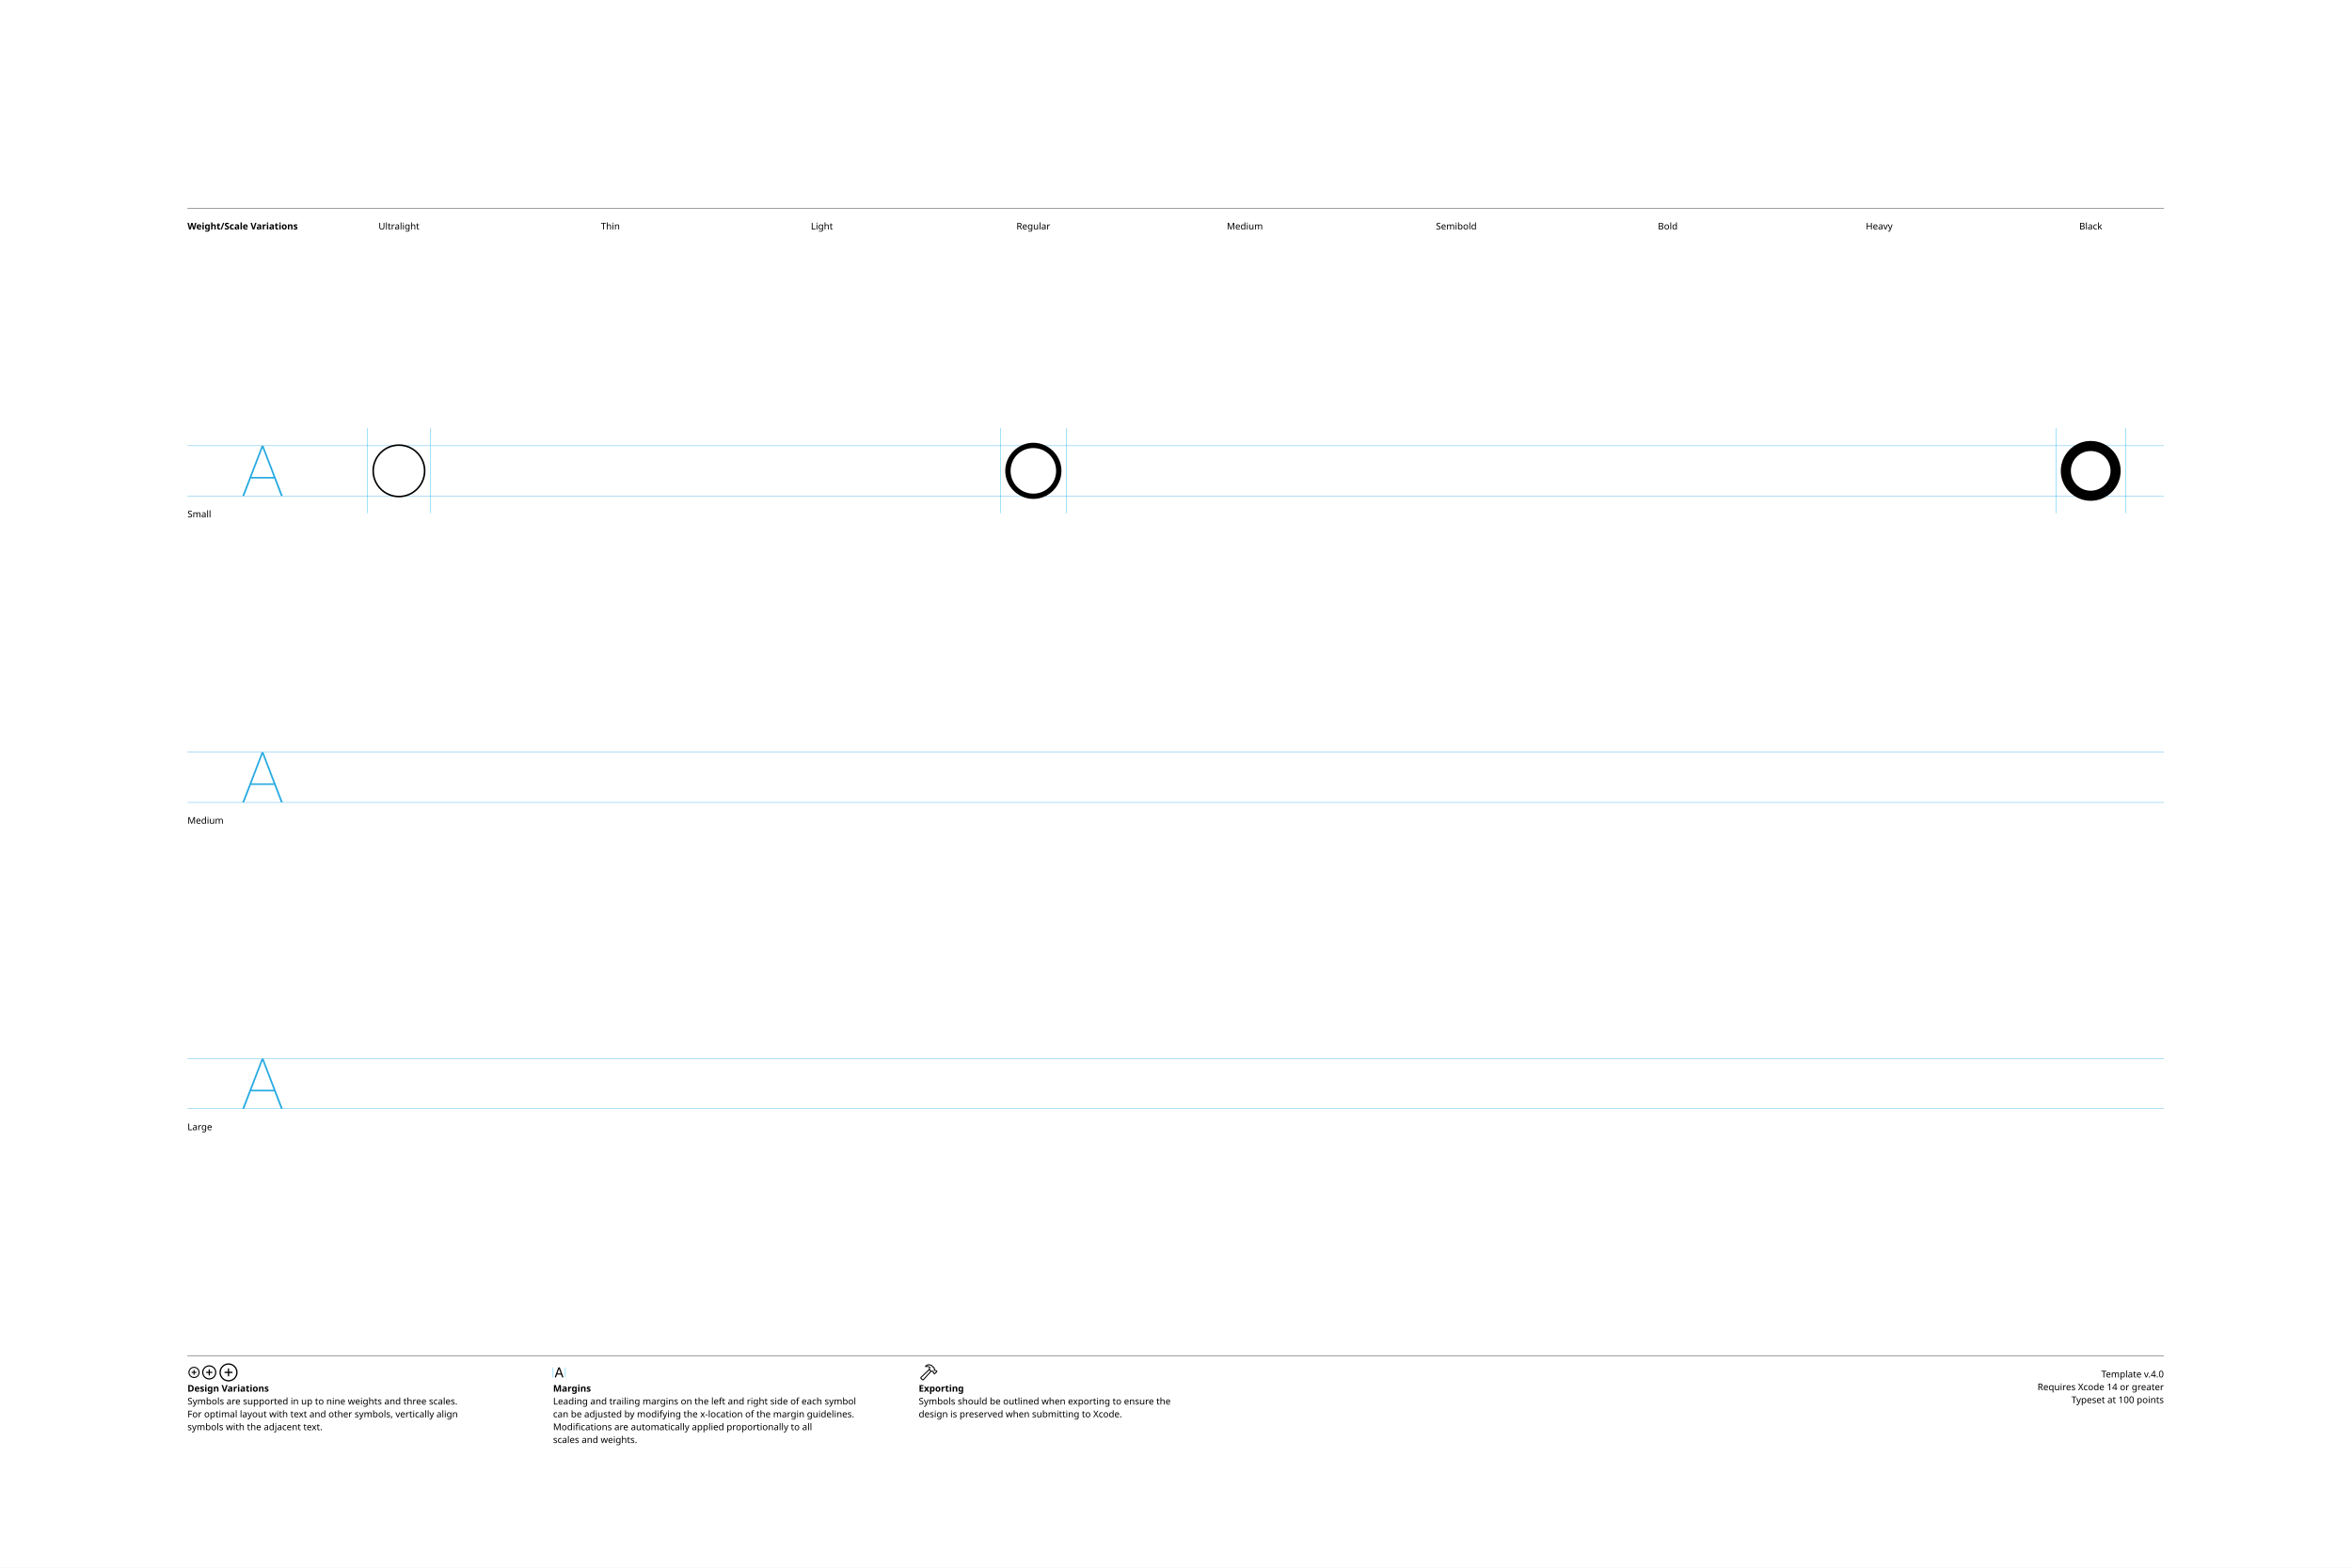
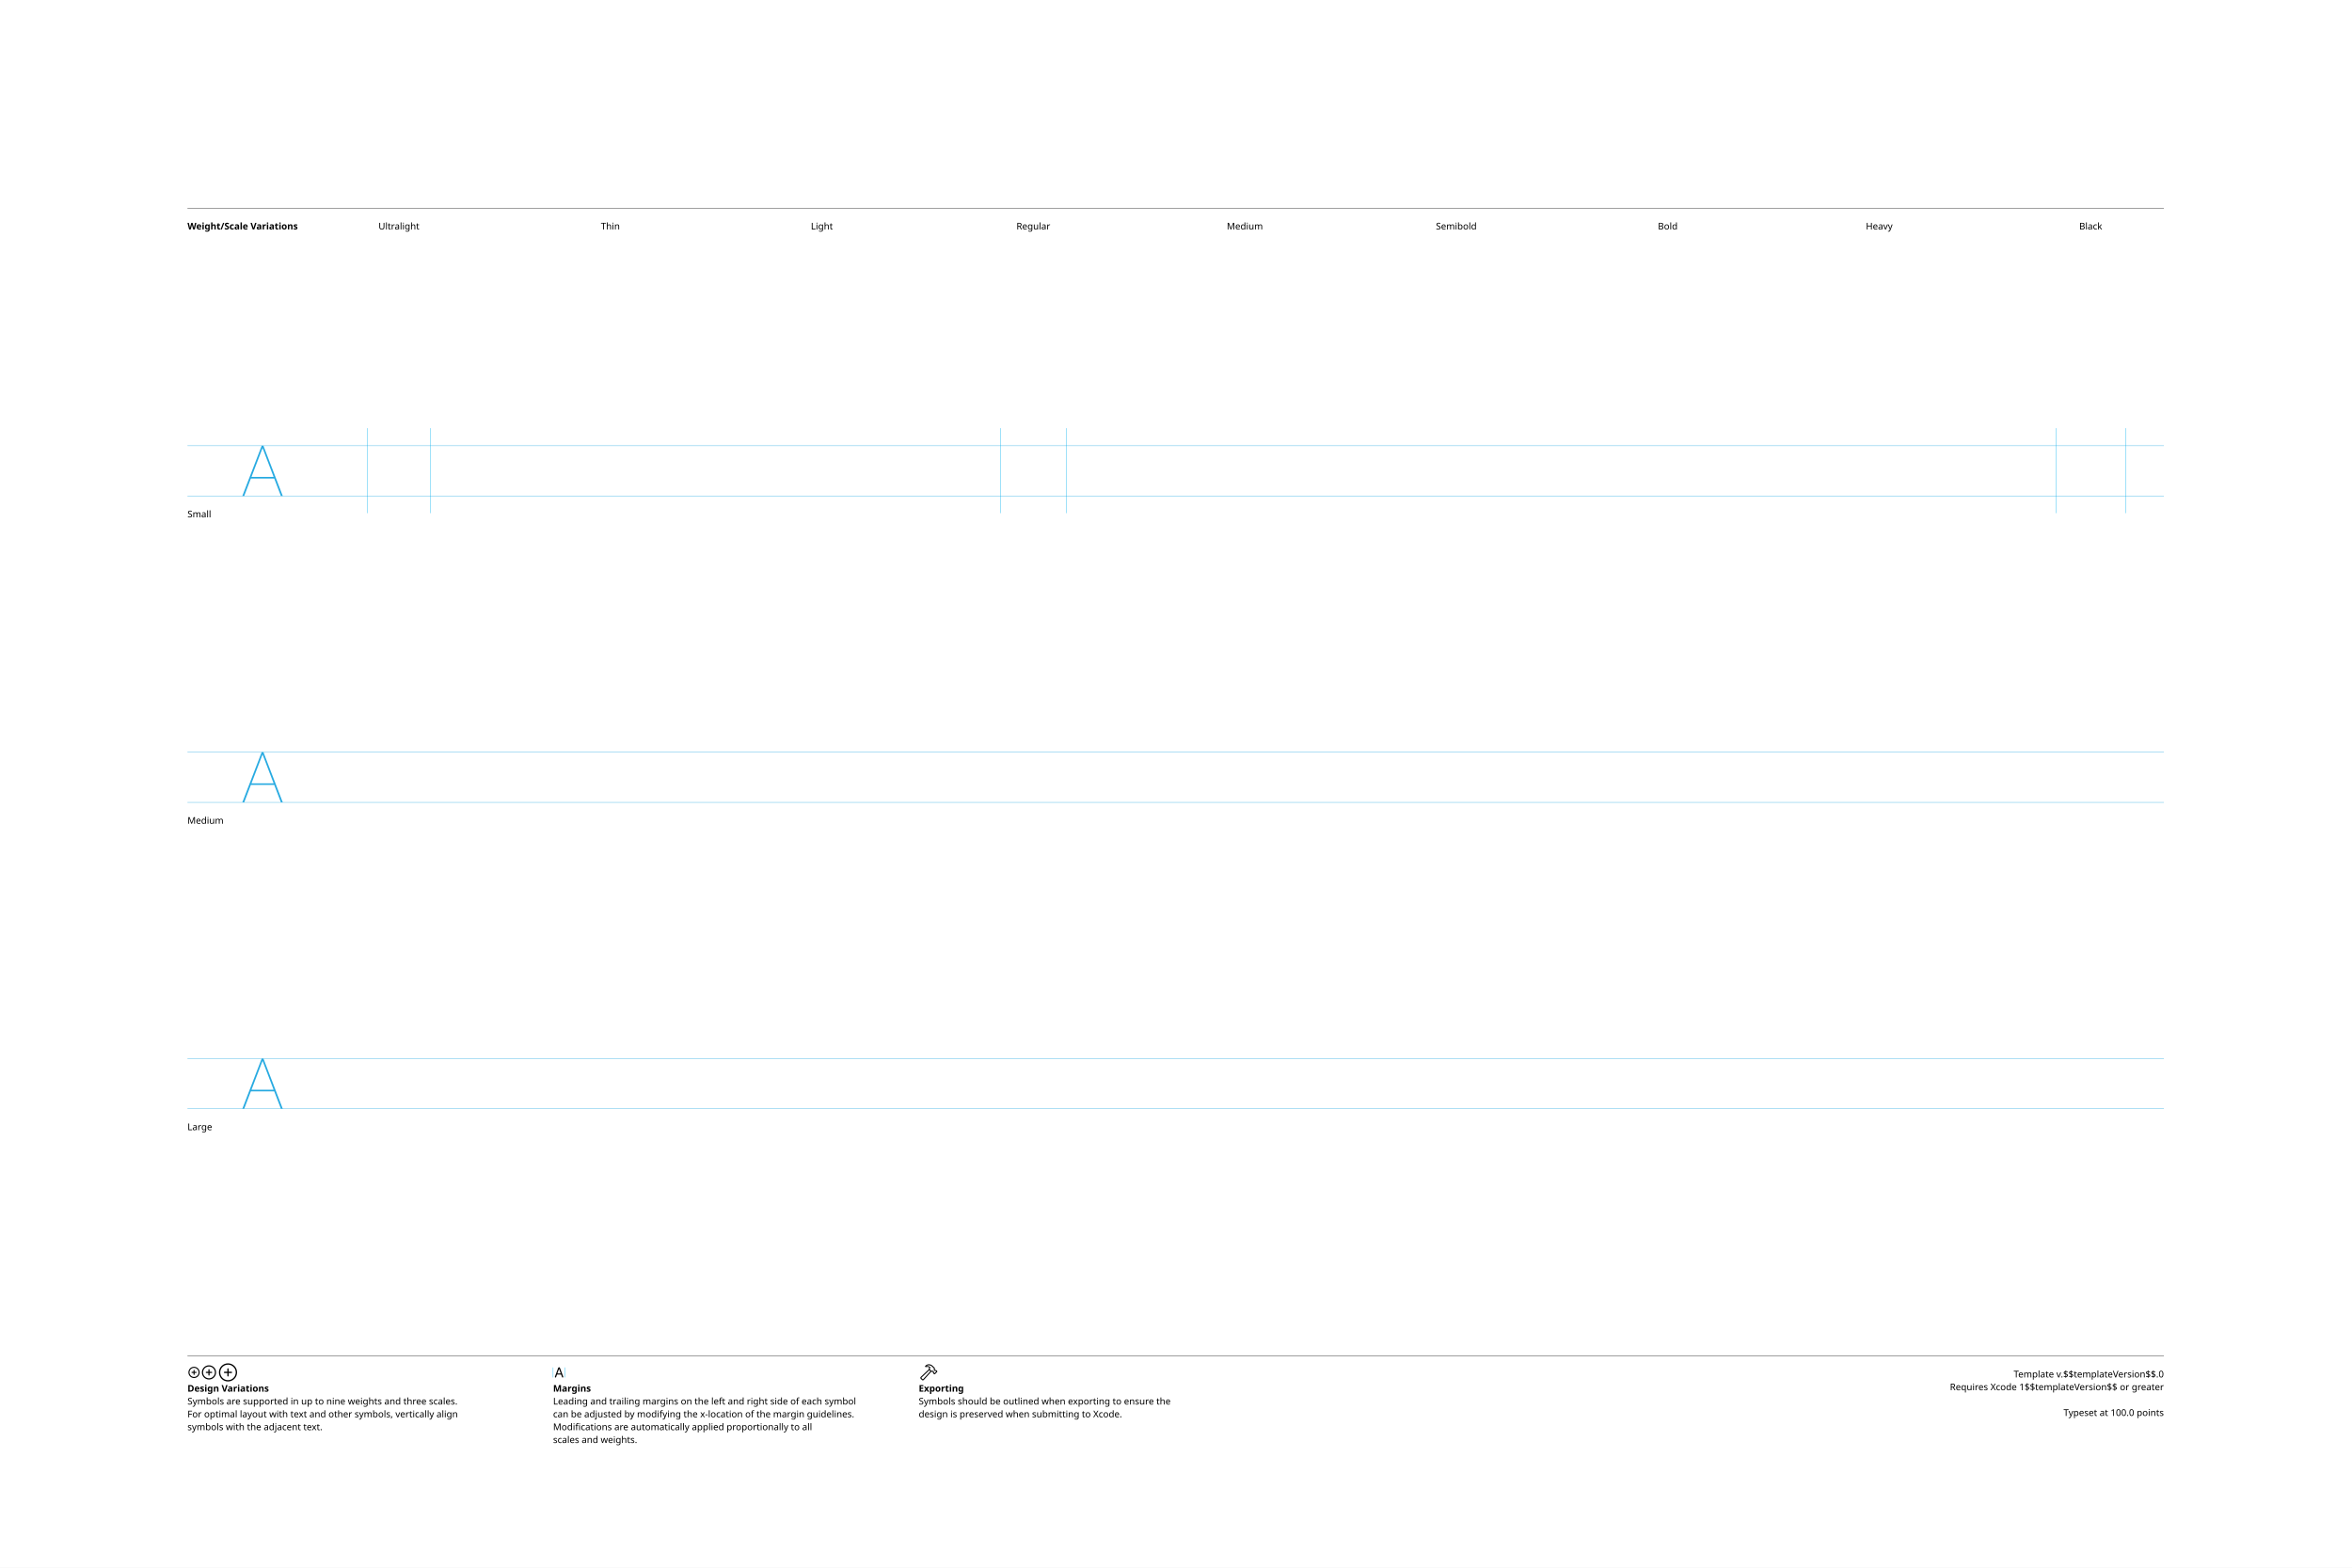
<svg xmlns="http://www.w3.org/2000/svg" version="1.1" width="3300" height="2200">
  <style />
  <g id="Notes">
    <rect height="2200" id="artboard" style="fill:white;opacity:1" width="3300" x="0" y="0" />
    <line style="fill:none;stroke:black;opacity:1;stroke-width:0.5;" x1="263" x2="3036" y1="292" y2="292" />
    <text style="stroke:none;fill:black;font-family:sans-serif;font-size:13;font-weight:bold;" transform="matrix(1 0 0 1 263 322)">Weight/Scale Variations</text>
    <text style="stroke:none;fill:black;font-family:sans-serif;font-size:13;text-anchor:middle;" transform="matrix(1 0 0 1 559.711 322)">Ultralight</text>
    <text style="stroke:none;fill:black;font-family:sans-serif;font-size:13;text-anchor:middle;" transform="matrix(1 0 0 1 856.422 322)">Thin</text>
    <text style="stroke:none;fill:black;font-family:sans-serif;font-size:13;text-anchor:middle;" transform="matrix(1 0 0 1 1153.13 322)">Light</text>
    <text style="stroke:none;fill:black;font-family:sans-serif;font-size:13;text-anchor:middle;" transform="matrix(1 0 0 1 1449.84 322)">Regular</text>
    <text style="stroke:none;fill:black;font-family:sans-serif;font-size:13;text-anchor:middle;" transform="matrix(1 0 0 1 1746.56 322)">Medium</text>
    <text style="stroke:none;fill:black;font-family:sans-serif;font-size:13;text-anchor:middle;" transform="matrix(1 0 0 1 2043.27 322)">Semibold</text>
    <text style="stroke:none;fill:black;font-family:sans-serif;font-size:13;text-anchor:middle;" transform="matrix(1 0 0 1 2339.98 322)">Bold</text>
    <text style="stroke:none;fill:black;font-family:sans-serif;font-size:13;text-anchor:middle;" transform="matrix(1 0 0 1 2636.69 322)">Heavy</text>
    <text style="stroke:none;fill:black;font-family:sans-serif;font-size:13;text-anchor:middle;" transform="matrix(1 0 0 1 2933.4 322)">Black</text>
    <line style="fill:none;stroke:black;opacity:1;stroke-width:0.5;" x1="263" x2="3036" y1="1903" y2="1903" />
-     <g transform="matrix(1 0 0 1 263 1933)">
-       <path d="M9.248 0.83C13.555 0.83 17.139-2.744 17.139-7.051C17.139-11.357 13.545-14.932 9.238-14.932C4.941-14.932 1.367-11.357 1.367-7.051C1.367-2.744 4.951 0.83 9.248 0.83ZM9.248-0.654C5.703-0.654 2.871-3.496 2.871-7.051C2.871-10.605 5.693-13.447 9.238-13.447C12.793-13.447 15.645-10.605 15.645-7.051C15.645-3.496 12.803-0.654 9.248-0.654ZM5.654-7.051C5.654-6.621 5.957-6.328 6.406-6.328L8.506-6.328L8.506-4.209C8.506-3.77 8.799-3.467 9.229-3.467C9.678-3.467 9.971-3.77 9.971-4.209L9.971-6.328L12.09-6.328C12.529-6.328 12.832-6.621 12.832-7.051C12.832-7.49 12.529-7.793 12.09-7.793L9.971-7.793L9.971-9.902C9.971-10.352 9.678-10.654 9.229-10.654C8.799-10.654 8.506-10.352 8.506-9.902L8.506-7.793L6.406-7.793C5.957-7.793 5.654-7.49 5.654-7.051Z" />
+     <g transform="matrix(0.2 0 0 0.2 263 1933)">
+       <path d="m46.24 4.15c21.777 0 39.453-17.627 39.453-39.404s-17.676-39.404-39.453-39.404c-21.729 0-39.404 17.627-39.404 39.404s17.676 39.404 39.404 39.404Zm0-7.422c-17.676 0-31.934-14.307-31.934-31.982s14.258-31.982 31.934-31.982 31.982 14.307 31.982 31.982-14.307 31.982-31.982 31.982Zm-17.969-31.982c0 2.148 1.514 3.613 3.76 3.613h10.498v10.596c0 2.197 1.465 3.711 3.613 3.711 2.246 0 3.711-1.514 3.711-3.711v-10.596h10.596c2.197 0 3.711-1.465 3.711-3.613 0-2.197-1.514-3.711-3.711-3.711h-10.596v-10.547c0-2.246-1.465-3.76-3.711-3.76-2.148 0-3.613 1.514-3.613 3.76v10.547h-10.498c-2.246 0-3.76 1.514-3.76 3.711Z" />
    </g>
-     <g transform="matrix(1 0 0 1 281.867 1933)">
-       <path d="M11.709 2.91C17.158 2.91 21.67-1.611 21.67-7.051C21.67-12.5 17.148-17.012 11.699-17.012C6.26-17.012 1.748-12.5 1.748-7.051C1.748-1.611 6.27 2.91 11.709 2.91ZM11.709 1.25C7.1 1.25 3.418-2.441 3.418-7.051C3.418-11.66 7.09-15.352 11.699-15.352C16.309-15.352 20.01-11.66 20.01-7.051C20.01-2.441 16.318 1.25 11.709 1.25ZM7.178-7.051C7.178-6.572 7.51-6.25 8.008-6.25L10.879-6.25L10.879-3.369C10.879-2.881 11.211-2.539 11.69-2.539C12.178-2.539 12.52-2.871 12.52-3.369L12.52-6.25L15.4-6.25C15.889-6.25 16.23-6.572 16.23-7.051C16.23-7.539 15.889-7.881 15.4-7.881L12.52-7.881L12.52-10.752C12.52-11.25 12.178-11.592 11.69-11.592C11.211-11.592 10.879-11.25 10.879-10.752L10.879-7.881L8.008-7.881C7.51-7.881 7.178-7.539 7.178-7.051Z" />
+     <g transform="matrix(0.2 0 0 0.2 281.506 1933)">
+       <path d="m58.545 14.551c27.49 0 49.805-22.314 49.805-49.805s-22.314-49.805-49.805-49.805-49.805 22.314-49.805 49.805 22.314 49.805 49.805 49.805Zm0-8.301c-22.949 0-41.504-18.555-41.504-41.504s18.555-41.504 41.504-41.504 41.504 18.555 41.504 41.504-18.555 41.504-41.504 41.504Zm-22.656-41.504c0 2.393 1.66 4.004 4.15 4.004h14.355v14.404c0 2.441 1.66 4.15 4.053 4.15 2.441 0 4.15-1.66 4.15-4.15v-14.404h14.404c2.441 0 4.15-1.611 4.15-4.004 0-2.441-1.709-4.15-4.15-4.15h-14.404v-14.355c0-2.49-1.709-4.199-4.15-4.199-2.393 0-4.053 1.709-4.053 4.199v14.355h-14.355c-2.49 0-4.15 1.709-4.15 4.15Z" />
    </g>
-     <g transform="matrix(1 0 0 1 305.646 1933)">
-       <path d="M14.971 5.664C21.934 5.664 27.695-0.098 27.695-7.051C27.695-14.014 21.924-19.775 14.961-19.775C8.008-19.775 2.256-14.014 2.256-7.051C2.256-0.098 8.018 5.664 14.971 5.664ZM14.971 3.848C8.936 3.848 4.082-1.016 4.082-7.051C4.082-13.096 8.926-17.949 14.961-17.949C21.006-17.949 25.869-13.096 25.869-7.051C25.869-1.016 21.016 3.848 14.971 3.848ZM9.199-7.051C9.199-6.533 9.57-6.172 10.117-6.172L14.062-6.172L14.062-2.217C14.062-1.68 14.434-1.299 14.951-1.299C15.488-1.299 15.859-1.67 15.859-2.217L15.859-6.172L19.814-6.172C20.352-6.172 20.732-6.533 20.732-7.051C20.732-7.598 20.361-7.969 19.814-7.969L15.859-7.969L15.859-11.914C15.859-12.461 15.488-12.842 14.951-12.842C14.434-12.842 14.062-12.461 14.062-11.914L14.062-7.969L10.117-7.969C9.57-7.969 9.199-7.598 9.199-7.051Z" />
+     <g transform="matrix(0.2 0 0 0.2 304.924 1933)">
+       <path d="m74.853 28.32c35.107 0 63.623-28.467 63.623-63.574s-28.516-63.623-63.623-63.623-63.574 28.516-63.574 63.623 28.467 63.574 63.574 63.574Zm0-9.082c-30.127 0-54.492-24.365-54.492-54.492s24.365-54.492 54.492-54.492 54.492 24.365 54.492 54.492-24.365 54.492-54.492 54.492Zm-28.857-54.492c0 2.588 1.855 4.395 4.59 4.395h19.727v19.775c0 2.686 1.855 4.59 4.443 4.59 2.686 0 4.541-1.855 4.541-4.59v-19.775h19.775c2.686 0 4.59-1.807 4.59-4.395 0-2.734-1.855-4.59-4.59-4.59h-19.775v-19.727c0-2.734-1.855-4.639-4.541-4.639-2.588 0-4.443 1.904-4.443 4.639v19.727h-19.727c-2.734 0-4.59 1.855-4.59 4.59Z" />
    </g>
    <text style="stroke:none;fill:black;font-family:sans-serif;font-size:13;font-weight:bold;" transform="matrix(1 0 0 1 263 1953)">Design Variations</text>
    <text style="stroke:none;fill:black;font-family:sans-serif;font-size:13;" transform="matrix(1 0 0 1 263 1971)">Symbols are supported in up to nine weights and three scales.</text>
    <text style="stroke:none;fill:black;font-family:sans-serif;font-size:13;" transform="matrix(1 0 0 1 263 1989)">For optimal layout with text and other symbols, vertically align</text>
    <text style="stroke:none;fill:black;font-family:sans-serif;font-size:13;" transform="matrix(1 0 0 1 263 2007)">symbols with the adjacent text.</text>
    <line style="fill:none;stroke:#00AEEF;stroke-width:0.5;opacity:1.0;" x1="776" x2="776" y1="1919" y2="1933" />
-     <g transform="matrix(1 0 0 1 776 1933)">
-       <path d="M3.311 0.156C3.828 0.156 4.082-0.039 4.268-0.586L5.527-4.033L11.289-4.033L12.549-0.586C12.734-0.039 12.988 0.156 13.496 0.156C14.014 0.156 14.346-0.156 14.346-0.645C14.346-0.811 14.316-0.967 14.238-1.172L9.658-13.369C9.434-13.965 9.033-14.268 8.408-14.268C7.803-14.268 7.393-13.975 7.178-13.379L2.598-1.162C2.52-0.957 2.49-0.801 2.49-0.635C2.49-0.146 2.803 0.156 3.311 0.156ZM6.006-5.518L8.379-12.09L8.428-12.09L10.801-5.518Z" />
+     <g transform="matrix(0.2 0 0 0.2 776 1933)">
+       <path d="m16.553 0.781c2.588 0 3.857-0.977 4.785-3.711l6.299-17.236h28.809l6.299 17.236c0.928 2.734 2.197 3.711 4.736 3.711 2.588 0 4.248-1.562 4.248-4.004 0-0.83-0.146-1.611-0.537-2.637l-22.9-60.986c-1.123-2.979-3.125-4.492-6.25-4.492-3.027 0-5.078 1.465-6.152 4.443l-22.9 61.084c-0.391 1.025-0.537 1.807-0.537 2.637 0 2.441 1.562 3.955 4.102 3.955Zm13.477-28.369 11.865-32.861h0.244l11.865 32.861Z" />
    </g>
-     <line style="fill:none;stroke:#00AEEF;stroke-width:0.5;opacity:1.0;" x1="793.197" x2="793.197" y1="1919" y2="1933" />
+     <line style="fill:none;stroke:#00AEEF;stroke-width:0.5;opacity:1.0;" x1="792.836" x2="792.836" y1="1919" y2="1933" />
    <text style="stroke:none;fill:black;font-family:sans-serif;font-size:13;font-weight:bold;" transform="matrix(1 0 0 1 776 1953)">Margins</text>
    <text style="stroke:none;fill:black;font-family:sans-serif;font-size:13;" transform="matrix(1 0 0 1 776 1971)">Leading and trailing margins on the left and right side of each symbol</text>
    <text style="stroke:none;fill:black;font-family:sans-serif;font-size:13;" transform="matrix(1 0 0 1 776 1989)">can be adjusted by modifying the x-location of the margin guidelines.</text>
    <text style="stroke:none;fill:black;font-family:sans-serif;font-size:13;" transform="matrix(1 0 0 1 776 2007)">Modifications are automatically applied proportionally to all</text>
    <text style="stroke:none;fill:black;font-family:sans-serif;font-size:13;" transform="matrix(1 0 0 1 776 2025)">scales and weights.</text>
-     <g transform="matrix(1 0 0 1 1289 1933)">
-       <path d="M2.842 1.865L4.541 3.574C5.4 4.443 6.387 4.385 7.314 3.359L18.008-8.428L17.041-9.404L6.426 2.275C6.074 2.676 5.742 2.773 5.273 2.305L4.102 1.143C3.633 0.684 3.74 0.342 4.141-0.02L15.615-10.82L14.639-11.787L3.047-0.898C2.061 0.02 1.982 0.996 2.842 1.865ZM9.258-16.328C8.838-15.918 8.809-15.342 9.043-14.951C9.277-14.59 9.736-14.355 10.381-14.521C11.846-14.863 13.369-14.922 14.795-13.984L14.209-12.529C13.867-11.699 14.043-11.113 14.58-10.566L16.875-8.252C17.363-7.764 17.773-7.744 18.34-7.842L19.404-8.037L20.068-7.363L20.029-6.807C19.99-6.309 20.117-5.928 20.605-5.449L21.367-4.707C21.846-4.229 22.461-4.199 22.93-4.668L25.84-7.588C26.309-8.057 26.289-8.652 25.811-9.131L25.039-9.893C24.561-10.371 24.189-10.527 23.711-10.488L23.135-10.44L22.49-11.074L22.734-12.197C22.861-12.764 22.705-13.203 22.119-13.789L19.922-15.977C16.582-19.297 12.148-19.219 9.258-16.328ZM10.752-15.957C13.184-17.734 16.475-17.432 18.701-15.205L21.133-12.793C21.367-12.559 21.406-12.373 21.338-12.031L21.016-10.547L22.52-9.062L23.506-9.121C23.76-9.131 23.838-9.111 24.033-8.916L24.609-8.34L22.168-5.898L21.592-6.475C21.396-6.67 21.367-6.748 21.377-7.012L21.445-7.988L19.951-9.473L18.428-9.219C18.105-9.15 17.959-9.18 17.715-9.414L15.713-11.416C15.459-11.65 15.43-11.816 15.586-12.188L16.465-14.277C14.902-15.732 12.871-16.357 10.84-15.762C10.684-15.723 10.625-15.85 10.752-15.957Z" />
+     <g transform="matrix(0.2 0 0 0.2 1289 1933)">
+       <path d="m14.209 9.326 8.496 8.545c4.297 4.346 9.229 4.053 13.867-1.074l53.467-58.935-4.834-4.883-53.076 58.398c-1.758 2.002-3.418 2.49-5.762 0.146l-5.859-5.811c-2.344-2.295-1.807-4.004 0.195-5.811l57.373-54.004-4.883-4.834-57.959 54.443c-4.932 4.59-5.322 9.473-1.025 13.818Zm32.08-90.967c-2.1 2.051-2.246 4.932-1.074 6.885 1.172 1.807 3.467 2.979 6.689 2.148 7.324-1.709 14.941-2.002 22.07 2.686l-2.93 7.275c-1.709 4.15-0.83 7.08 1.855 9.814l11.475 11.572c2.441 2.441 4.492 2.539 7.324 2.051l5.322-0.977 3.32 3.369-0.195 2.783c-0.195 2.49 0.439 4.395 2.881 6.787l3.809 3.711c2.393 2.393 5.469 2.539 7.812 0.195l14.551-14.6c2.344-2.344 2.246-5.322-0.146-7.715l-3.857-3.809c-2.393-2.393-4.248-3.174-6.641-2.979l-2.881 0.244-3.223-3.174 1.221-5.615c0.635-2.832-0.146-5.029-3.076-7.959l-10.986-10.938c-16.699-16.602-38.867-16.211-53.32-1.758Zm7.471 1.855c12.158-8.887 28.613-7.373 39.746 3.76l12.158 12.06c1.172 1.172 1.367 2.1 1.025 3.809l-1.611 7.422 7.52 7.422 4.932-0.293c1.27-0.049 1.66 0.049 2.637 1.025l2.881 2.881-12.207 12.207-2.881-2.881c-0.977-0.977-1.123-1.367-1.074-2.686l0.342-4.883-7.471-7.422-7.617 1.27c-1.611 0.342-2.344 0.195-3.564-0.977l-10.01-10.01c-1.27-1.172-1.416-2.002-0.635-3.857l4.395-10.449c-7.812-7.275-17.969-10.4-28.125-7.422-0.781 0.195-1.074-0.439-0.439-0.977Z" />
    </g>
    <text style="stroke:none;fill:black;font-family:sans-serif;font-size:13;font-weight:bold;" transform="matrix(1 0 0 1 1289 1953)">Exporting</text>
    <text style="stroke:none;fill:black;font-family:sans-serif;font-size:13;" transform="matrix(1 0 0 1 1289 1971)">Symbols should be outlined when exporting to ensure the</text>
    <text style="stroke:none;fill:black;font-family:sans-serif;font-size:13;" transform="matrix(1 0 0 1 1289 1989)">design is preserved when submitting to Xcode.</text>
-     <text id="template-version" style="stroke:none;fill:black;font-family:sans-serif;font-size:13;text-anchor:end;" transform="matrix(1 0 0 1 3036 1933)">Template v.4.0</text>
-     <text style="stroke:none;fill:black;font-family:sans-serif;font-size:13;text-anchor:end;" transform="matrix(1 0 0 1 3036 1951)">Requires Xcode 14 or greater</text>
-     <text style="stroke:none;fill:black;font-family:sans-serif;font-size:13;text-anchor:end;" transform="matrix(1 0 0 1 3036 1969)">Typeset at 100 points</text>
+     <text id="template-version" style="stroke:none;fill:black;font-family:sans-serif;font-size:13;text-anchor:end;" transform="matrix(1 0 0 1 3036 1933)">Template v.$$templateVersion$$.0</text>
+     <text style="stroke:none;fill:black;font-family:sans-serif;font-size:13;text-anchor:end;" transform="matrix(1 0 0 1 3036 1951)">Requires Xcode 1$$templateVersion$$ or greater</text>
+     <text style="stroke:none;fill:black;font-family:sans-serif;font-size:13;text-anchor:end;" transform="matrix(1 0 0 1 3036 1987)">Typeset at 100.0 points</text>
    <text style="stroke:none;fill:black;font-family:sans-serif;font-size:13;" transform="matrix(1 0 0 1 263 726)">Small</text>
    <text style="stroke:none;fill:black;font-family:sans-serif;font-size:13;" transform="matrix(1 0 0 1 263 1156)">Medium</text>
    <text style="stroke:none;fill:black;font-family:sans-serif;font-size:13;" transform="matrix(1 0 0 1 263 1586)">Large</text>
  </g>
  <g id="Guides">
    <g id="H-reference" style="fill:#27AAE1;stroke:none;" transform="matrix(1 0 0 1 339 696)">
      <path d="M0.994 0L3.638 0L29.328-67.132L30.03-67.132L30.03-70.459L28.123-70.459ZM11.688-24.48L46.981-24.48L46.231-26.729L12.438-26.729ZM55.12 0L57.764 0L30.638-70.459L29.433-70.459L29.433-67.132Z" />
    </g>
    <line id="Baseline-S" style="fill:none;stroke:#27AAE1;opacity:1;stroke-width:0.5;" x1="263" x2="3036" y1="696" y2="696" />
    <line id="Capline-S" style="fill:none;stroke:#27AAE1;opacity:1;stroke-width:0.5;" x1="263" x2="3036" y1="625.541" y2="625.541" />
    <g id="H-reference" style="fill:#27AAE1;stroke:none;" transform="matrix(1 0 0 1 339 1126)">
      <path d="M0.994 0L3.638 0L29.328-67.132L30.03-67.132L30.03-70.459L28.123-70.459ZM11.688-24.48L46.981-24.48L46.231-26.729L12.438-26.729ZM55.12 0L57.764 0L30.638-70.459L29.433-70.459L29.433-67.132Z" />
    </g>
    <line id="Baseline-M" style="fill:none;stroke:#27AAE1;opacity:1;stroke-width:0.5;" x1="263" x2="3036" y1="1126" y2="1126" />
    <line id="Capline-M" style="fill:none;stroke:#27AAE1;opacity:1;stroke-width:0.5;" x1="263" x2="3036" y1="1055.54" y2="1055.54" />
    <g id="H-reference" style="fill:#27AAE1;stroke:none;" transform="matrix(1 0 0 1 339 1556)">
      <path d="M0.994 0L3.638 0L29.328-67.132L30.03-67.132L30.03-70.459L28.123-70.459ZM11.688-24.48L46.981-24.48L46.231-26.729L12.438-26.729ZM55.12 0L57.764 0L30.638-70.459L29.433-70.459L29.433-67.132Z" />
    </g>
    <line id="Baseline-L" style="fill:none;stroke:#27AAE1;opacity:1;stroke-width:0.5;" x1="263" x2="3036" y1="1556" y2="1556" />
    <line id="Capline-L" style="fill:none;stroke:#27AAE1;opacity:1;stroke-width:0.5;" x1="263" x2="3036" y1="1485.54" y2="1485.54" />
+     <line id="right-margin-Black-S" style="fill:none;stroke:#00AEEF;stroke-width:0.5;opacity:1.0;" x1="2982.23" x2="2982.23" y1="600.785" y2="720.121" />
+     <line id="left-margin-Black-S" style="fill:none;stroke:#00AEEF;stroke-width:0.5;opacity:1.0;" x1="2884.57" x2="2884.57" y1="600.785" y2="720.121" />
+     <line id="right-margin-Regular-S" style="fill:none;stroke:#00AEEF;stroke-width:0.5;opacity:1.0;" x1="1496.11" x2="1496.11" y1="600.785" y2="720.121" />
+     <line id="left-margin-Regular-S" style="fill:none;stroke:#00AEEF;stroke-width:0.5;opacity:1.0;" x1="1403.58" x2="1403.58" y1="600.785" y2="720.121" />
+     <line id="right-margin-Ultralight-S" style="fill:none;stroke:#00AEEF;stroke-width:0.5;opacity:1.0;" x1="603.773" x2="603.773" y1="600.785" y2="720.121" />
    <line id="left-margin-Ultralight-S" style="fill:none;stroke:#00AEEF;stroke-width:0.5;opacity:1.0;" x1="515.649" x2="515.649" y1="600.785" y2="720.121" />
-     <line id="right-margin-Ultralight-S" style="fill:none;stroke:#00AEEF;stroke-width:0.5;opacity:1.0;" x1="603.773" x2="603.773" y1="600.785" y2="720.121" />
-     <line id="left-margin-Regular-S" style="fill:none;stroke:#00AEEF;stroke-width:0.5;opacity:1.0;" x1="1403.58" x2="1403.58" y1="600.785" y2="720.121" />
-     <line id="right-margin-Regular-S" style="fill:none;stroke:#00AEEF;stroke-width:0.5;opacity:1.0;" x1="1496.11" x2="1496.11" y1="600.785" y2="720.121" />
-     <line id="left-margin-Black-S" style="fill:none;stroke:#00AEEF;stroke-width:0.5;opacity:1.0;" x1="2884.57" x2="2884.57" y1="600.785" y2="720.121" />
-     <line id="right-margin-Black-S" style="fill:none;stroke:#00AEEF;stroke-width:0.5;opacity:1.0;" x1="2982.23" x2="2982.23" y1="600.785" y2="720.121" />
  </g>
  <g id="Symbols">
-     <g id="Black-S" transform="matrix(1 0 0 1 2884.57 696)">
-       <path d="M48.828 6.787C71.973 6.787 90.82-12.06 90.82-35.205C90.82-58.35 71.973-77.197 48.828-77.197C25.684-77.197 6.836-58.35 6.836-35.205C6.836-12.06 25.684 6.787 48.828 6.787ZM48.828-7.373C33.447-7.373 20.996-19.824 20.996-35.205C20.996-50.586 33.447-63.037 48.828-63.037C64.209-63.037 76.66-50.586 76.66-35.205C76.66-19.824 64.209-7.373 48.828-7.373Z" />
-     </g>
-     <g id="Regular-S" transform="matrix(1 0 0 1 1403.58 696)">
-       <path d="M46.24 4.15C67.773 4.15 85.693-13.721 85.693-35.254C85.693-56.787 67.725-74.658 46.191-74.658C24.707-74.658 6.836-56.787 6.836-35.254C6.836-13.721 24.756 4.15 46.24 4.15ZM46.24-3.271C28.516-3.271 14.355-17.48 14.355-35.254C14.355-53.027 28.467-67.236 46.191-67.236C63.965-67.236 78.223-53.027 78.223-35.254C78.223-17.48 64.014-3.271 46.24-3.271Z" />
-     </g>
-     <g id="Ultralight-S" transform="matrix(1 0 0 1 515.649 696)">
-       <path d="M44.061 1.971C64.504 1.971 81.289-14.81 81.289-35.254C81.289-55.697 64.501-72.478 44.057-72.478C23.572-72.478 6.836-55.697 6.836-35.254C6.836-14.81 23.575 1.971 44.061 1.971ZM44.061-0.274C24.747-0.274 9.043-15.937 9.043-35.254C9.043-54.571 24.743-70.233 44.057-70.233C63.374-70.233 79.04-54.571 79.04-35.254C79.04-15.937 63.378-0.274 44.061-0.274Z" />
-     </g>
+     <g id="Black-S" transform="matrix(1 0 0 1 2884.57 696)" />
+     <g id="Regular-S" transform="matrix(1 0 0 1 1403.58 696)" />
+     <g id="Ultralight-S" transform="matrix(1 0 0 1 515.649 696)" />
  </g>
</svg>
